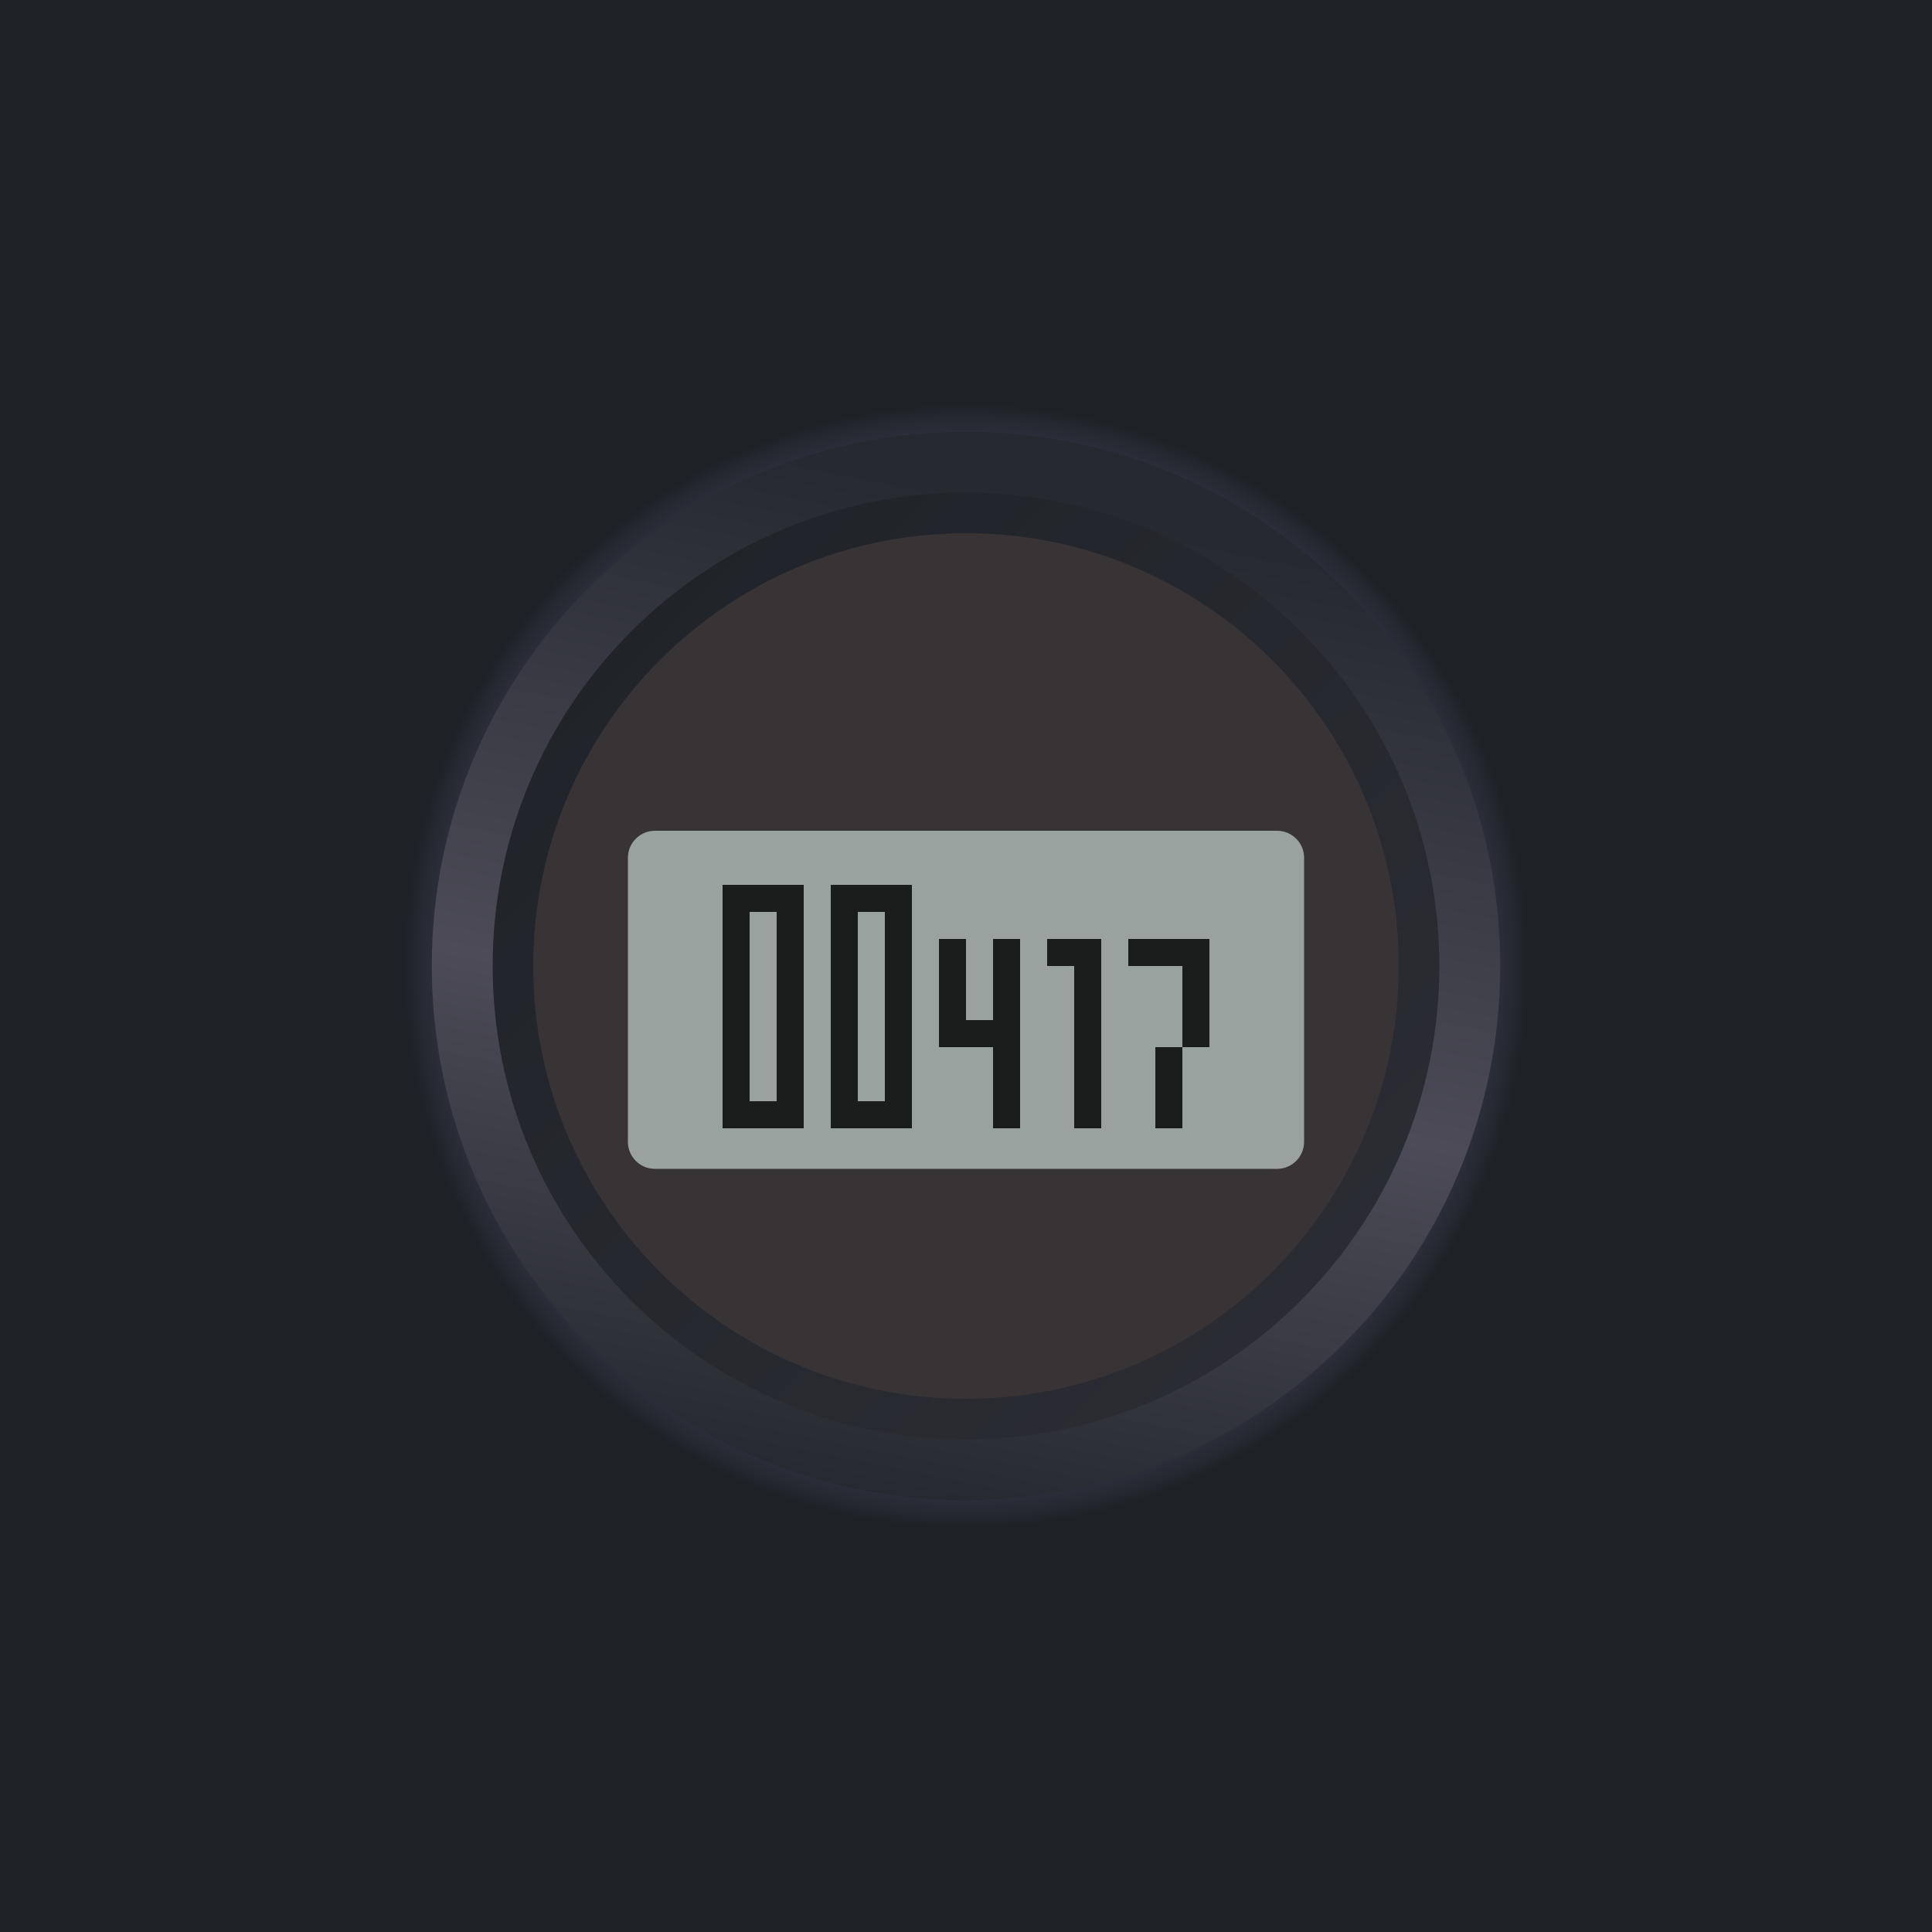
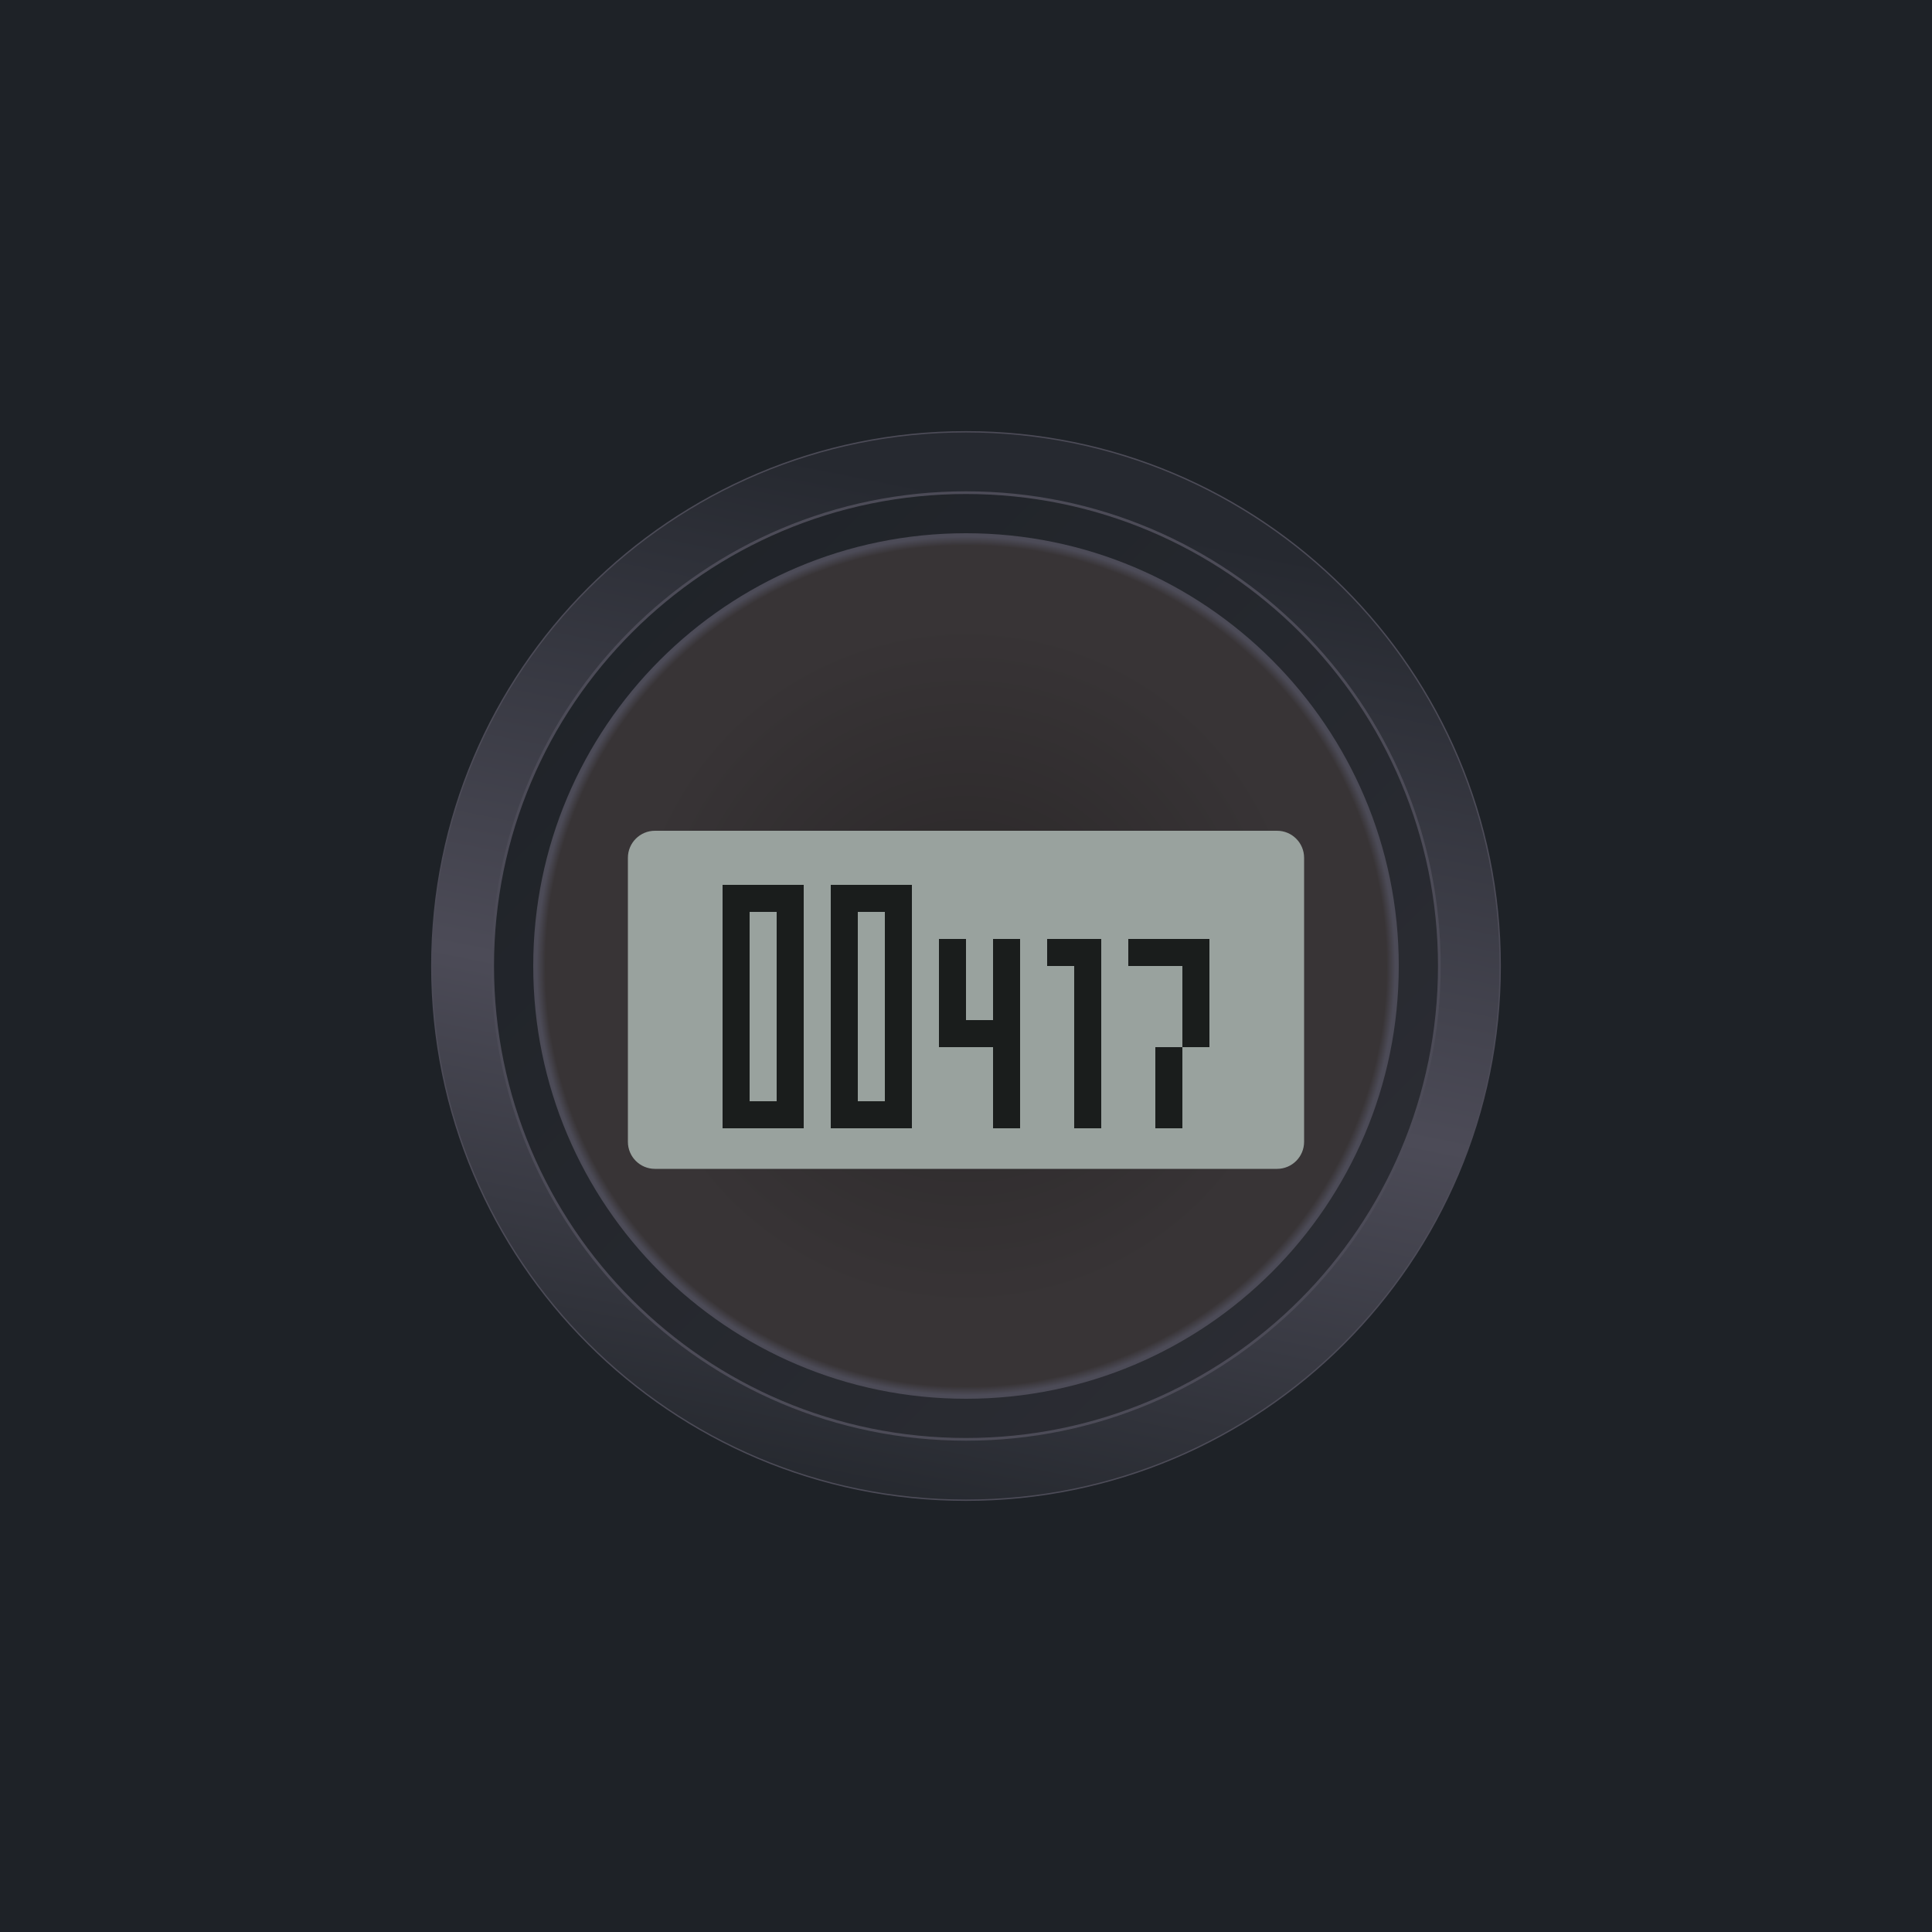
- <svg xmlns="http://www.w3.org/2000/svg" xmlns:xlink="http://www.w3.org/1999/xlink" width="1000" height="1000" viewBox="0 0 100 100">
+ <svg xmlns="http://www.w3.org/2000/svg" width="1000" height="1000" viewBox="0 0 100 100">
  <defs>
    <linearGradient id="gradient-button-left" x1="0" y1="1" x2="1" y2="0">
      <stop offset="0" stop-color="#292b2e" />
      <stop offset="1" stop-color="#2a2f36" />
    </linearGradient>
    <linearGradient id="gradient-button-right" x1="0" y1="1" x2="1" y2="0">
      <stop offset="0" stop-color="#2a2f36" />
      <stop offset="1" stop-color="#292b2e" />
    </linearGradient>
    <linearGradient id="gradient-body-edge" x1="0" y1="0" x2="1" y2="0.4">
      <stop offset="0" stop-color="#3b3e47" />
      <stop offset="0.3" stop-color="#2b2e38" />
      <stop offset="1" stop-color="#2b2e38" />
    </linearGradient>
    <radialGradient id="gradient-body" cx="0.5" cy="0.5" r="0.5">
-       <stop offset="0.94" stop-color="#1e2227" />
-       <stop offset="0.95" stop-color="#2b2e38" />
-       <stop offset="1" stop-color="#1e2227" />
+       <stop offset="0.7" stop-color="#1e2227" />
+       <stop offset="1" stop-color="#2b2e38" />
    </radialGradient>
    <linearGradient id="gradient-screen-border-outer" x1="0.2" y1="0" x2="0" y2="1">
      <stop offset="0" stop-color="#262930" />
      <stop offset="0.5" stop-color="#4c4b57" />
      <stop offset="1" stop-color="#1e2227" />
    </linearGradient>
    <linearGradient id="gradient-screen-border-inner" x1="0" y1="0" x2="1" y2="1">
      <stop offset="0" stop-color="#1e2227" />
      <stop offset="1" stop-color="#2d2e35" />
    </linearGradient>
+     <radialGradient id="gradient-screen" cx="0.5" cy="0.5" r="0.5">
+       <stop offset="0.1" stop-color="#2b2829" />
+       <stop offset="0.8" stop-color="#383436" />
+       <stop offset="0.98" stop-color="#383436" />
+       <stop offset="1" stop-color="#4c4b57" />
+     </radialGradient>
    <path id="body-shape" d="M 50 10       C 66.57 9.996 66.57 9.996 78.284 21.716       C 90.004 33.43 90.004 33.43 90 50       C 90.004 66.57 90.004 66.57 78.284 78.284       C 66.57 90.004 66.57 90.004 50 90       C 33.43 90.004 33.43 90.004 21.716 78.284       C 9.996 66.57 9.996 66.57 10 50       C 9.996 33.43 9.996 33.43 21.716 21.716       C 33.43, 9.996 33.43, 9.996 50 10       Z" />
  </defs>
  <rect width="100" height="100" fill="#1e2227" />
  <g transform="translate(50 50) scale(0.7) translate(-50 -50)">
-     <use id="body" xlink:href="#body-shape" transform="translate(50 50) scale(1.05) translate(-50 -50)" fill="url(#gradient-body)" />
-     <circle id="screen-border-outer" cx="50" cy="50" r="39.5" fill="url(#gradient-screen-border-outer)" />
-     <circle id="screen-border-inner" cx="50" cy="50" r="35" fill="url(#gradient-screen-border-inner)" />
-     <circle id="screen" cx="50" cy="50" r="32" fill="#383436" />
+     <circle id="screen-border-outer" cx="50" cy="50" r="39.5" fill="url(#gradient-screen-border-outer)" stroke="#4c4b57" stroke-width="0.1" />
+     <circle id="screen-border-inner" cx="50" cy="50" r="35" fill="url(#gradient-screen-border-inner)" stroke="#4c4b57" stroke-width="0.2" />
+     <circle id="screen" cx="50" cy="50" r="32" fill="url(#gradient-screen)" />
    <rect id="screen-light" x="25" y="40" width="50" height="25" fill="#99a29e" rx="2" ry="2" />
    <path id="time" transform="translate(32 62) scale(2)" d="m0 0h3v-9H0v8h1v-7h1v7H0zm4 0h3v-9H4v8h1v-7h1v7H4zm4-3h2v3h1v-7h-1v3H9v-3H8zm5 3v-6h-1v-1h2v7zm3 0V-3h1v-3h-2v-1h3v4h-1v3z" fill="#1a1d1c" />
  </g>
</svg>
